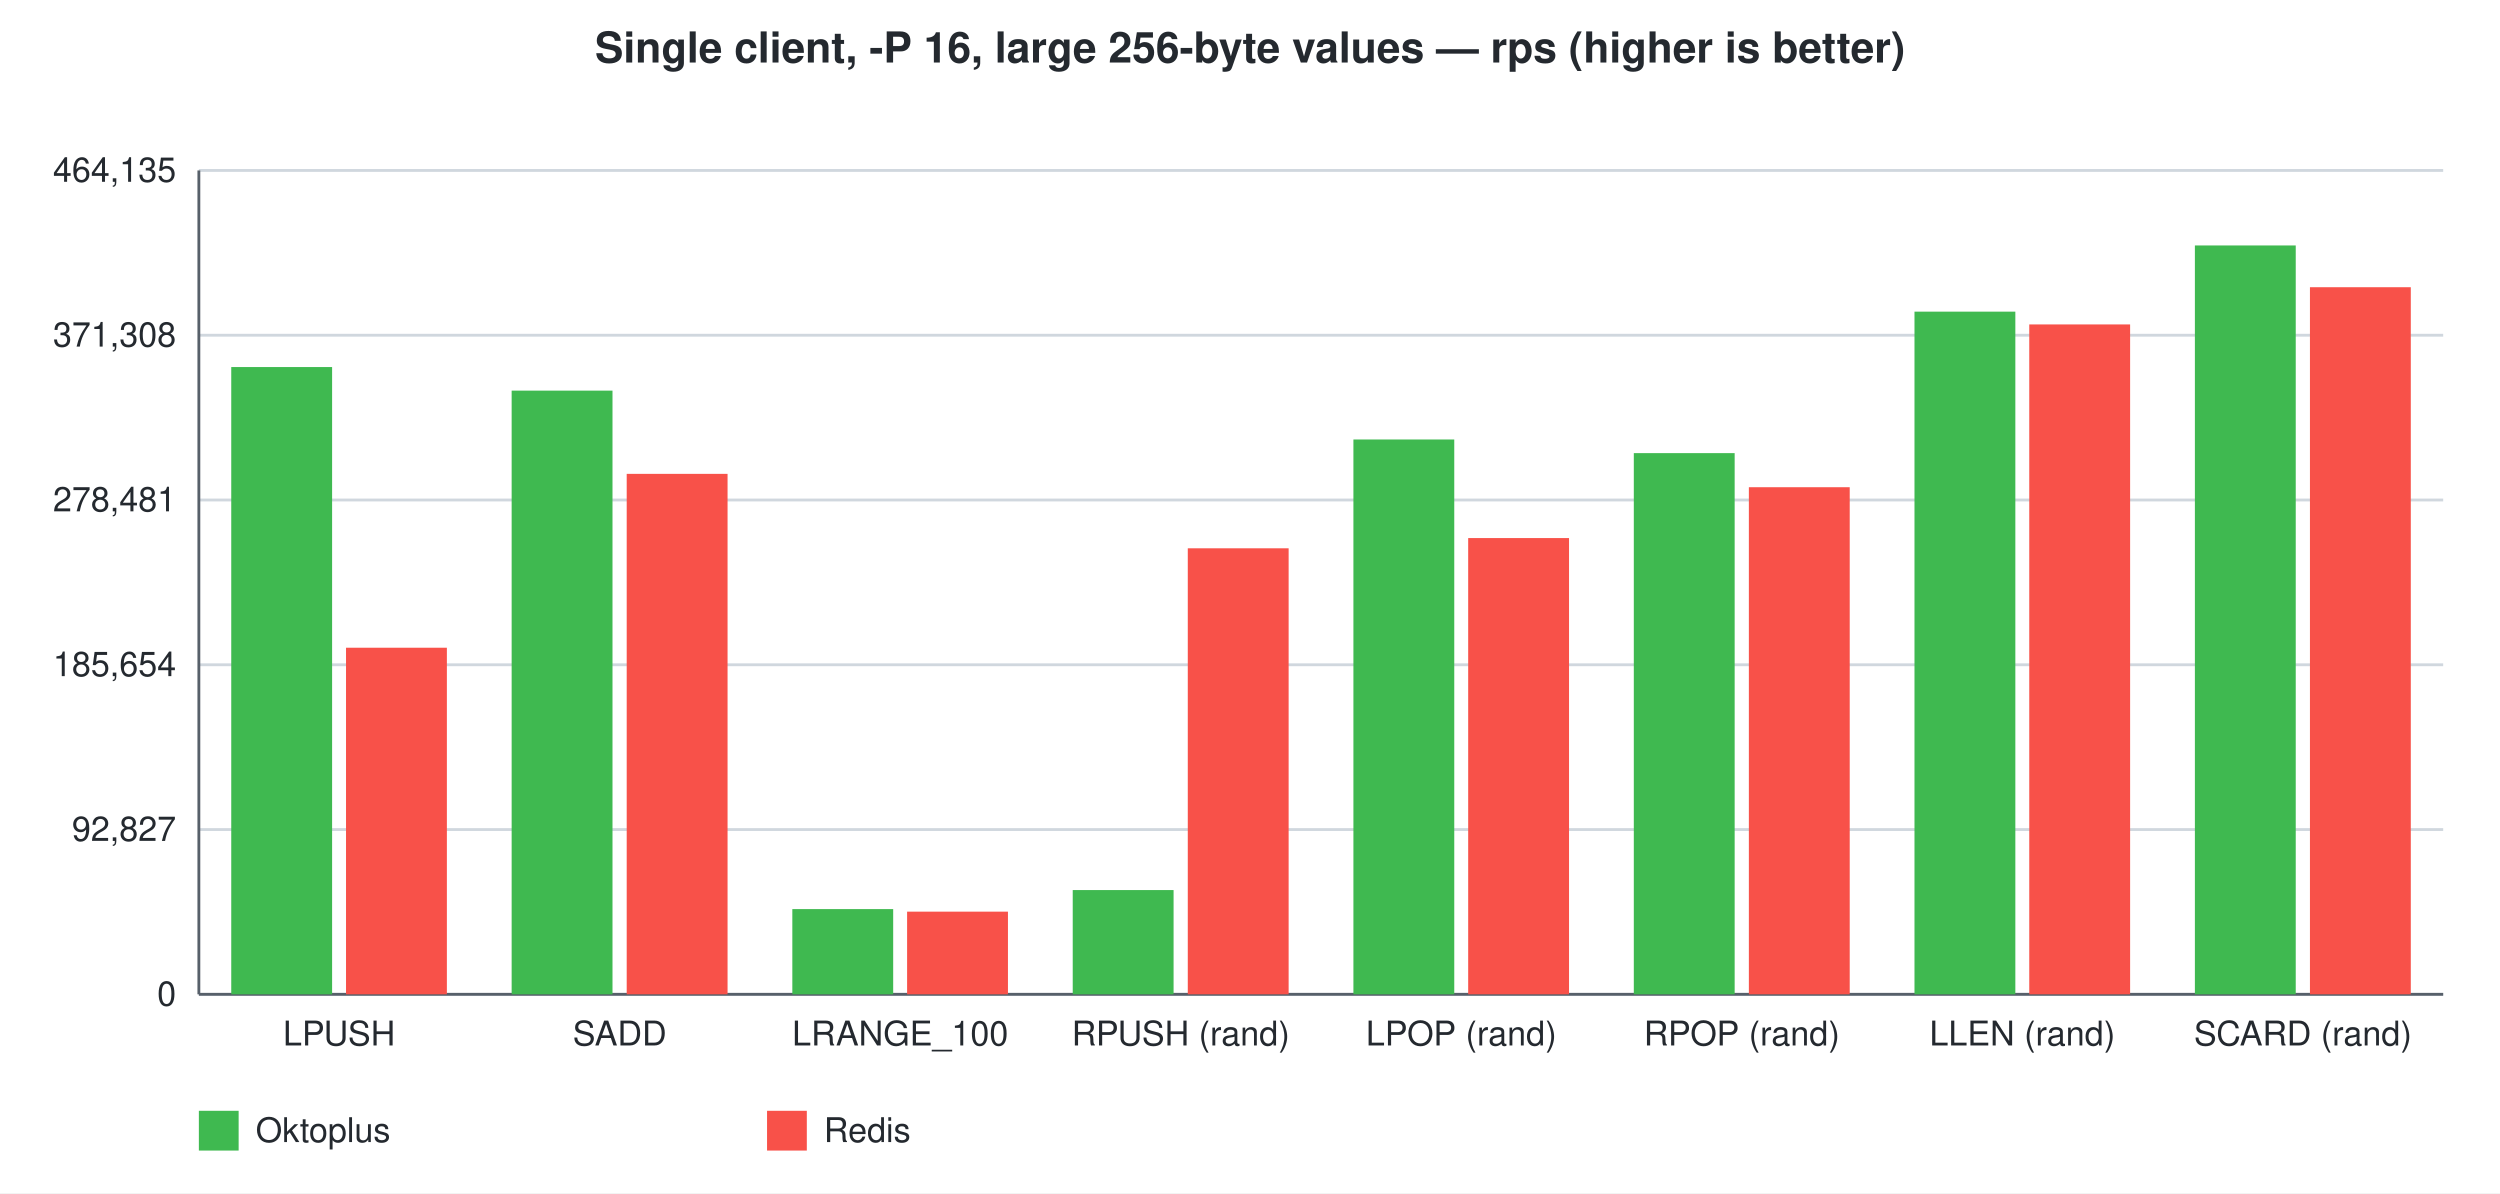
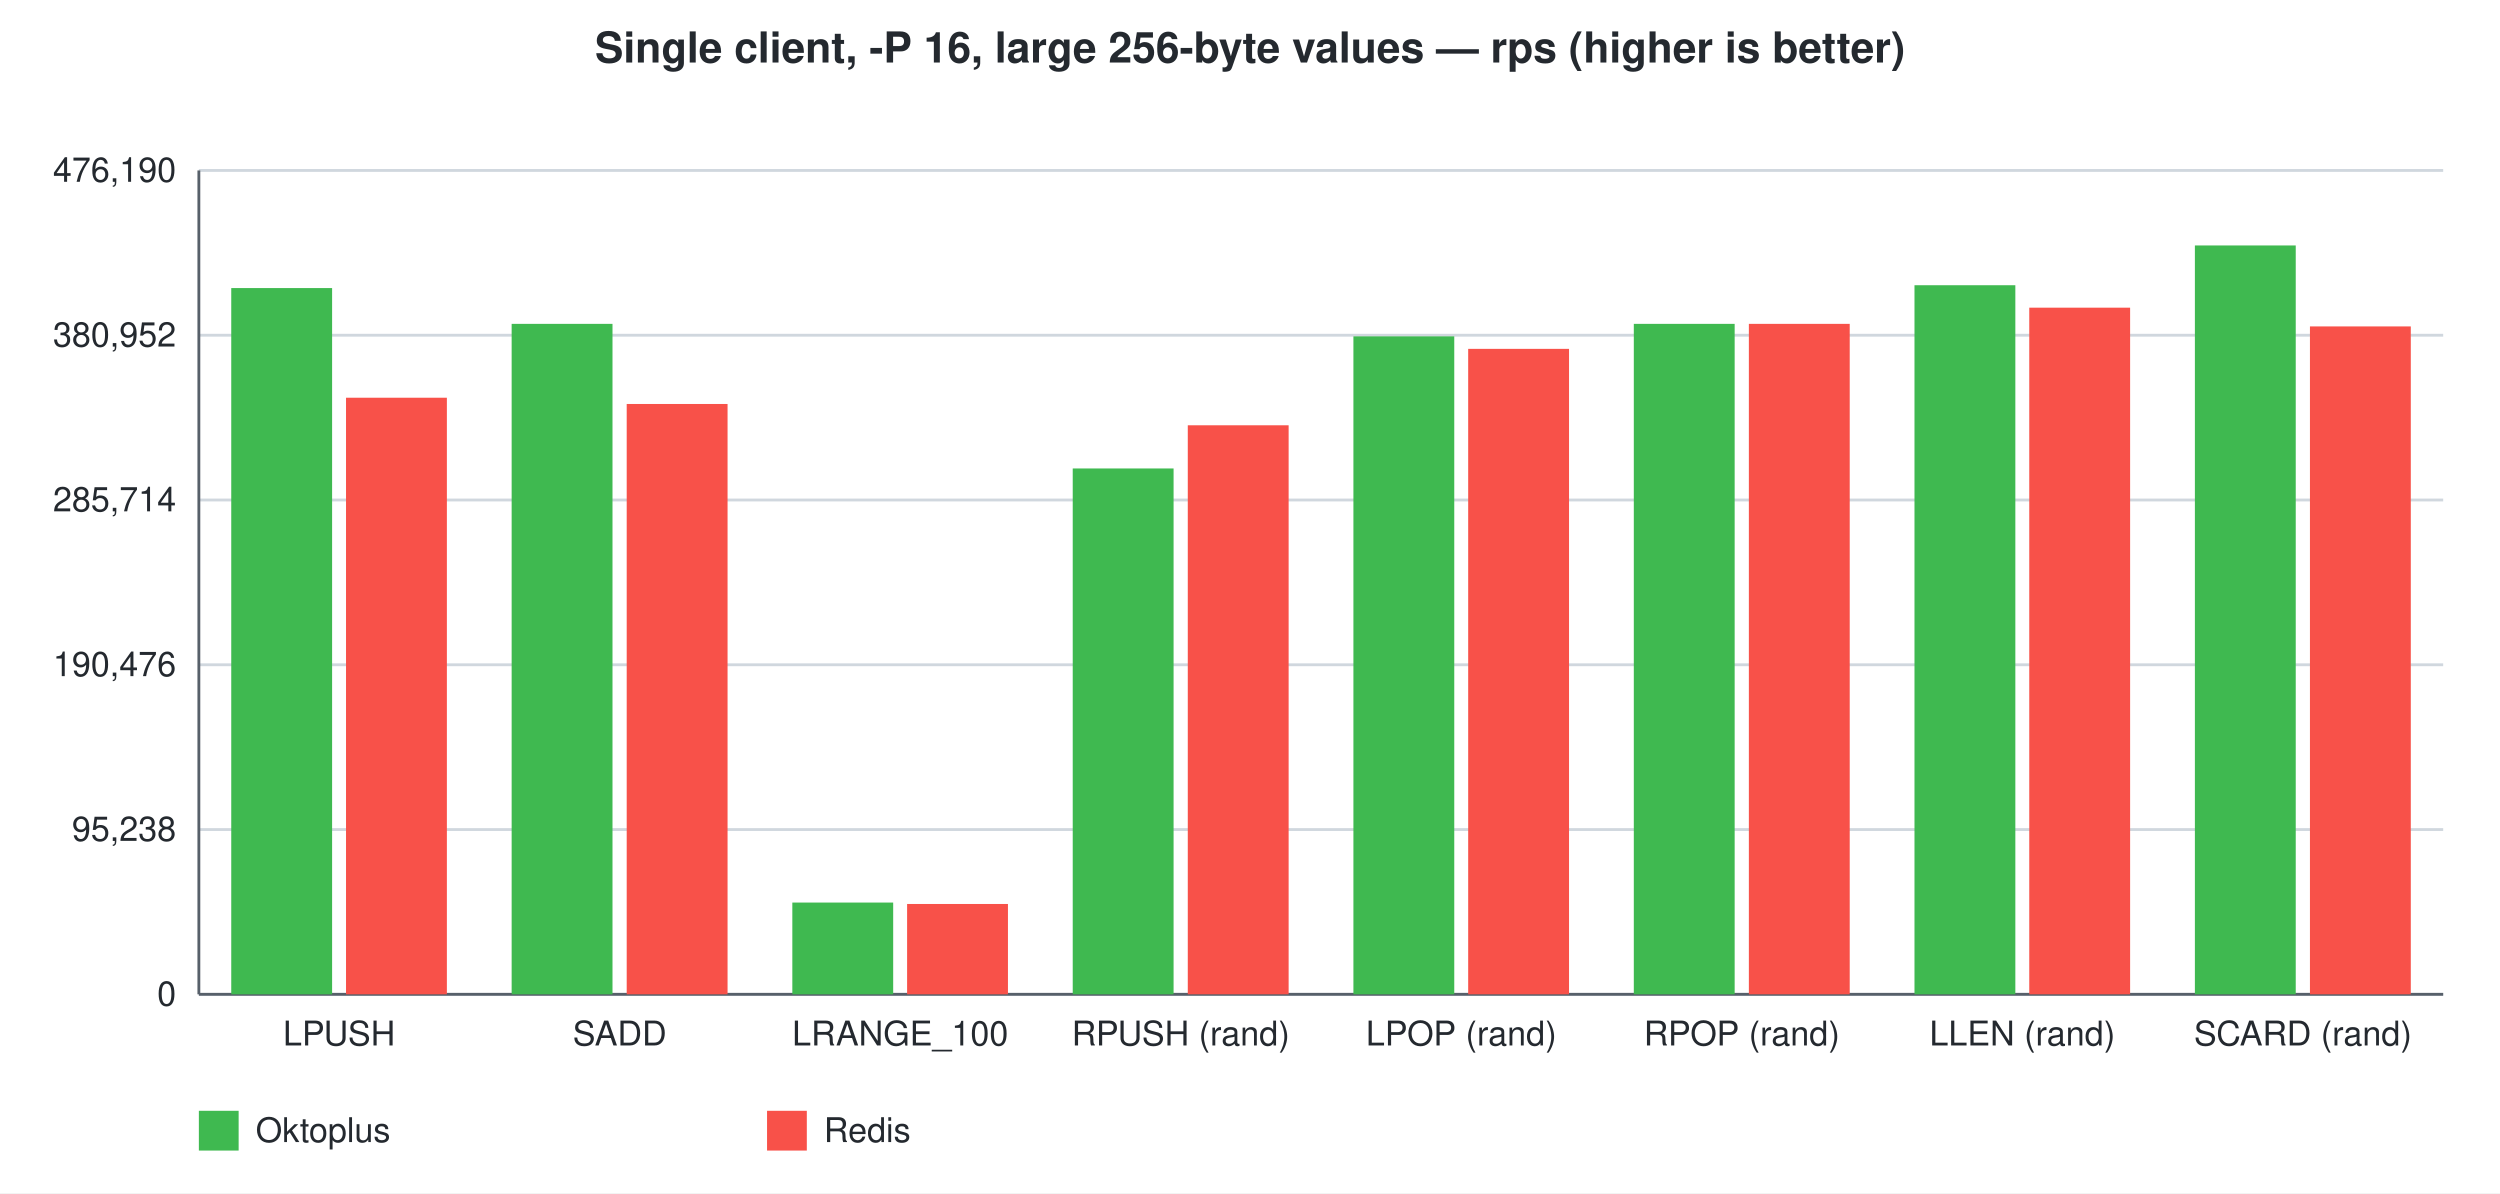
<svg xmlns="http://www.w3.org/2000/svg" width="880" height="420" viewBox="0 0 880 420" font-family="-apple-system, Segoe UI, Helvetica, Arial, sans-serif" font-size="12">
  <rect width="880" height="420" fill="#ffffff" />
  <text x="440.0" y="22" text-anchor="middle" fill="#24292f" font-size="15" font-weight="600">Single client, -P 16, large 256-byte values — rps (higher is better)</text>
  <line x1="70" y1="350.0" x2="860" y2="350.0" stroke="#d0d7de" stroke-width="1" />
  <text x="62" y="354.0" text-anchor="end" fill="#24292f">0</text>
  <line x1="70" y1="292.0" x2="860" y2="292.0" stroke="#d0d7de" stroke-width="1" />
-   <text x="62" y="296.0" text-anchor="end" fill="#24292f">92,827</text>
+   <text x="62" y="296.0" text-anchor="end" fill="#24292f">95,238</text>
  <line x1="70" y1="234.0" x2="860" y2="234.0" stroke="#d0d7de" stroke-width="1" />
-   <text x="62" y="238.0" text-anchor="end" fill="#24292f">185,654</text>
-   <line x1="70" y1="176.0" x2="860" y2="176.0" stroke="#d0d7de" stroke-width="1" />
-   <text x="62" y="180.0" text-anchor="end" fill="#24292f">278,481</text>
-   <line x1="70" y1="118" x2="860" y2="118" stroke="#d0d7de" stroke-width="1" />
-   <text x="62" y="122" text-anchor="end" fill="#24292f">371,308</text>
-   <line x1="70" y1="60" x2="860" y2="60" stroke="#d0d7de" stroke-width="1" />
-   <text x="62" y="64" text-anchor="end" fill="#24292f">464,135</text>
+   <text x="62" y="238.0" text-anchor="end" fill="#24292f">190,476</text>
+   <line x1="70" y1="176" x2="860" y2="176" stroke="#d0d7de" stroke-width="1" />
+   <text x="62" y="180" text-anchor="end" fill="#24292f">285,714</text>
+   <line x1="70" y1="118.0" x2="860" y2="118.0" stroke="#d0d7de" stroke-width="1" />
+   <text x="62" y="122.0" text-anchor="end" fill="#24292f">380,952</text>
+   <line x1="70" y1="60.0" x2="860" y2="60.0" stroke="#d0d7de" stroke-width="1" />
+   <text x="62" y="64.0" text-anchor="end" fill="#24292f">476,190</text>
  <line x1="70" y1="60" x2="70" y2="350" stroke="#57606a" stroke-width="1" />
  <line x1="70" y1="350" x2="860" y2="350" stroke="#57606a" stroke-width="1" />
  <text x="119.375" y="368" text-anchor="middle" fill="#24292f">LPUSH</text>
-   <rect x="81.4" y="129.2" width="35.5" height="220.8" fill="#3fb950" />
-   <rect x="121.8" y="228.0" width="35.5" height="122.0" fill="#f85149" />
+   <rect x="81.4" y="101.4" width="35.5" height="248.6" fill="#3fb950" />
+   <rect x="121.8" y="140.0" width="35.5" height="210.0" fill="#f85149" />
  <text x="218.125" y="368" text-anchor="middle" fill="#24292f">SADD</text>
-   <rect x="180.1" y="137.5" width="35.5" height="212.5" fill="#3fb950" />
-   <rect x="220.6" y="166.8" width="35.5" height="183.2" fill="#f85149" />
+   <rect x="180.1" y="114.0" width="35.5" height="236.0" fill="#3fb950" />
+   <rect x="220.6" y="142.2" width="35.5" height="207.8" fill="#f85149" />
  <text x="316.875" y="368" text-anchor="middle" fill="#24292f">LRANGE_100</text>
-   <rect x="278.9" y="320.0" width="35.5" height="30.0" fill="#3fb950" />
-   <rect x="319.3" y="320.9" width="35.5" height="29.1" fill="#f85149" />
+   <rect x="278.9" y="317.7" width="35.5" height="32.3" fill="#3fb950" />
+   <rect x="319.3" y="318.2" width="35.5" height="31.8" fill="#f85149" />
  <text x="415.625" y="368" text-anchor="middle" fill="#24292f">RPUSH (rand)</text>
-   <rect x="377.6" y="313.3" width="35.5" height="36.7" fill="#3fb950" />
-   <rect x="418.1" y="193.0" width="35.5" height="157.0" fill="#f85149" />
+   <rect x="377.6" y="164.9" width="35.5" height="185.1" fill="#3fb950" />
+   <rect x="418.1" y="149.7" width="35.5" height="200.3" fill="#f85149" />
  <text x="514.375" y="368" text-anchor="middle" fill="#24292f">LPOP (rand)</text>
-   <rect x="476.4" y="154.7" width="35.5" height="195.3" fill="#3fb950" />
-   <rect x="516.8" y="189.4" width="35.5" height="160.6" fill="#f85149" />
+   <rect x="476.4" y="118.4" width="35.5" height="231.6" fill="#3fb950" />
+   <rect x="516.8" y="122.8" width="35.5" height="227.2" fill="#f85149" />
  <text x="613.125" y="368" text-anchor="middle" fill="#24292f">RPOP (rand)</text>
-   <rect x="575.1" y="159.5" width="35.5" height="190.5" fill="#3fb950" />
-   <rect x="615.6" y="171.5" width="35.5" height="178.5" fill="#f85149" />
+   <rect x="575.1" y="114.0" width="35.5" height="236.0" fill="#3fb950" />
+   <rect x="615.6" y="114.0" width="35.5" height="236.0" fill="#f85149" />
  <text x="711.875" y="368" text-anchor="middle" fill="#24292f">LLEN (rand)</text>
-   <rect x="673.9" y="109.7" width="35.5" height="240.3" fill="#3fb950" />
-   <rect x="714.3" y="114.2" width="35.5" height="235.8" fill="#f85149" />
+   <rect x="673.9" y="100.4" width="35.5" height="249.6" fill="#3fb950" />
+   <rect x="714.3" y="108.3" width="35.5" height="241.7" fill="#f85149" />
  <text x="810.625" y="368" text-anchor="middle" fill="#24292f">SCARD (rand)</text>
  <rect x="772.6" y="86.4" width="35.5" height="263.6" fill="#3fb950" />
-   <rect x="813.1" y="101.1" width="35.5" height="248.9" fill="#f85149" />
+   <rect x="813.1" y="114.9" width="35.5" height="235.1" fill="#f85149" />
  <rect x="70" y="391" width="14" height="14" fill="#3fb950" />
  <text x="90" y="402" fill="#24292f">Oktoplus</text>
  <rect x="270" y="391" width="14" height="14" fill="#f85149" />
  <text x="290" y="402" fill="#24292f">Redis</text>
</svg>
